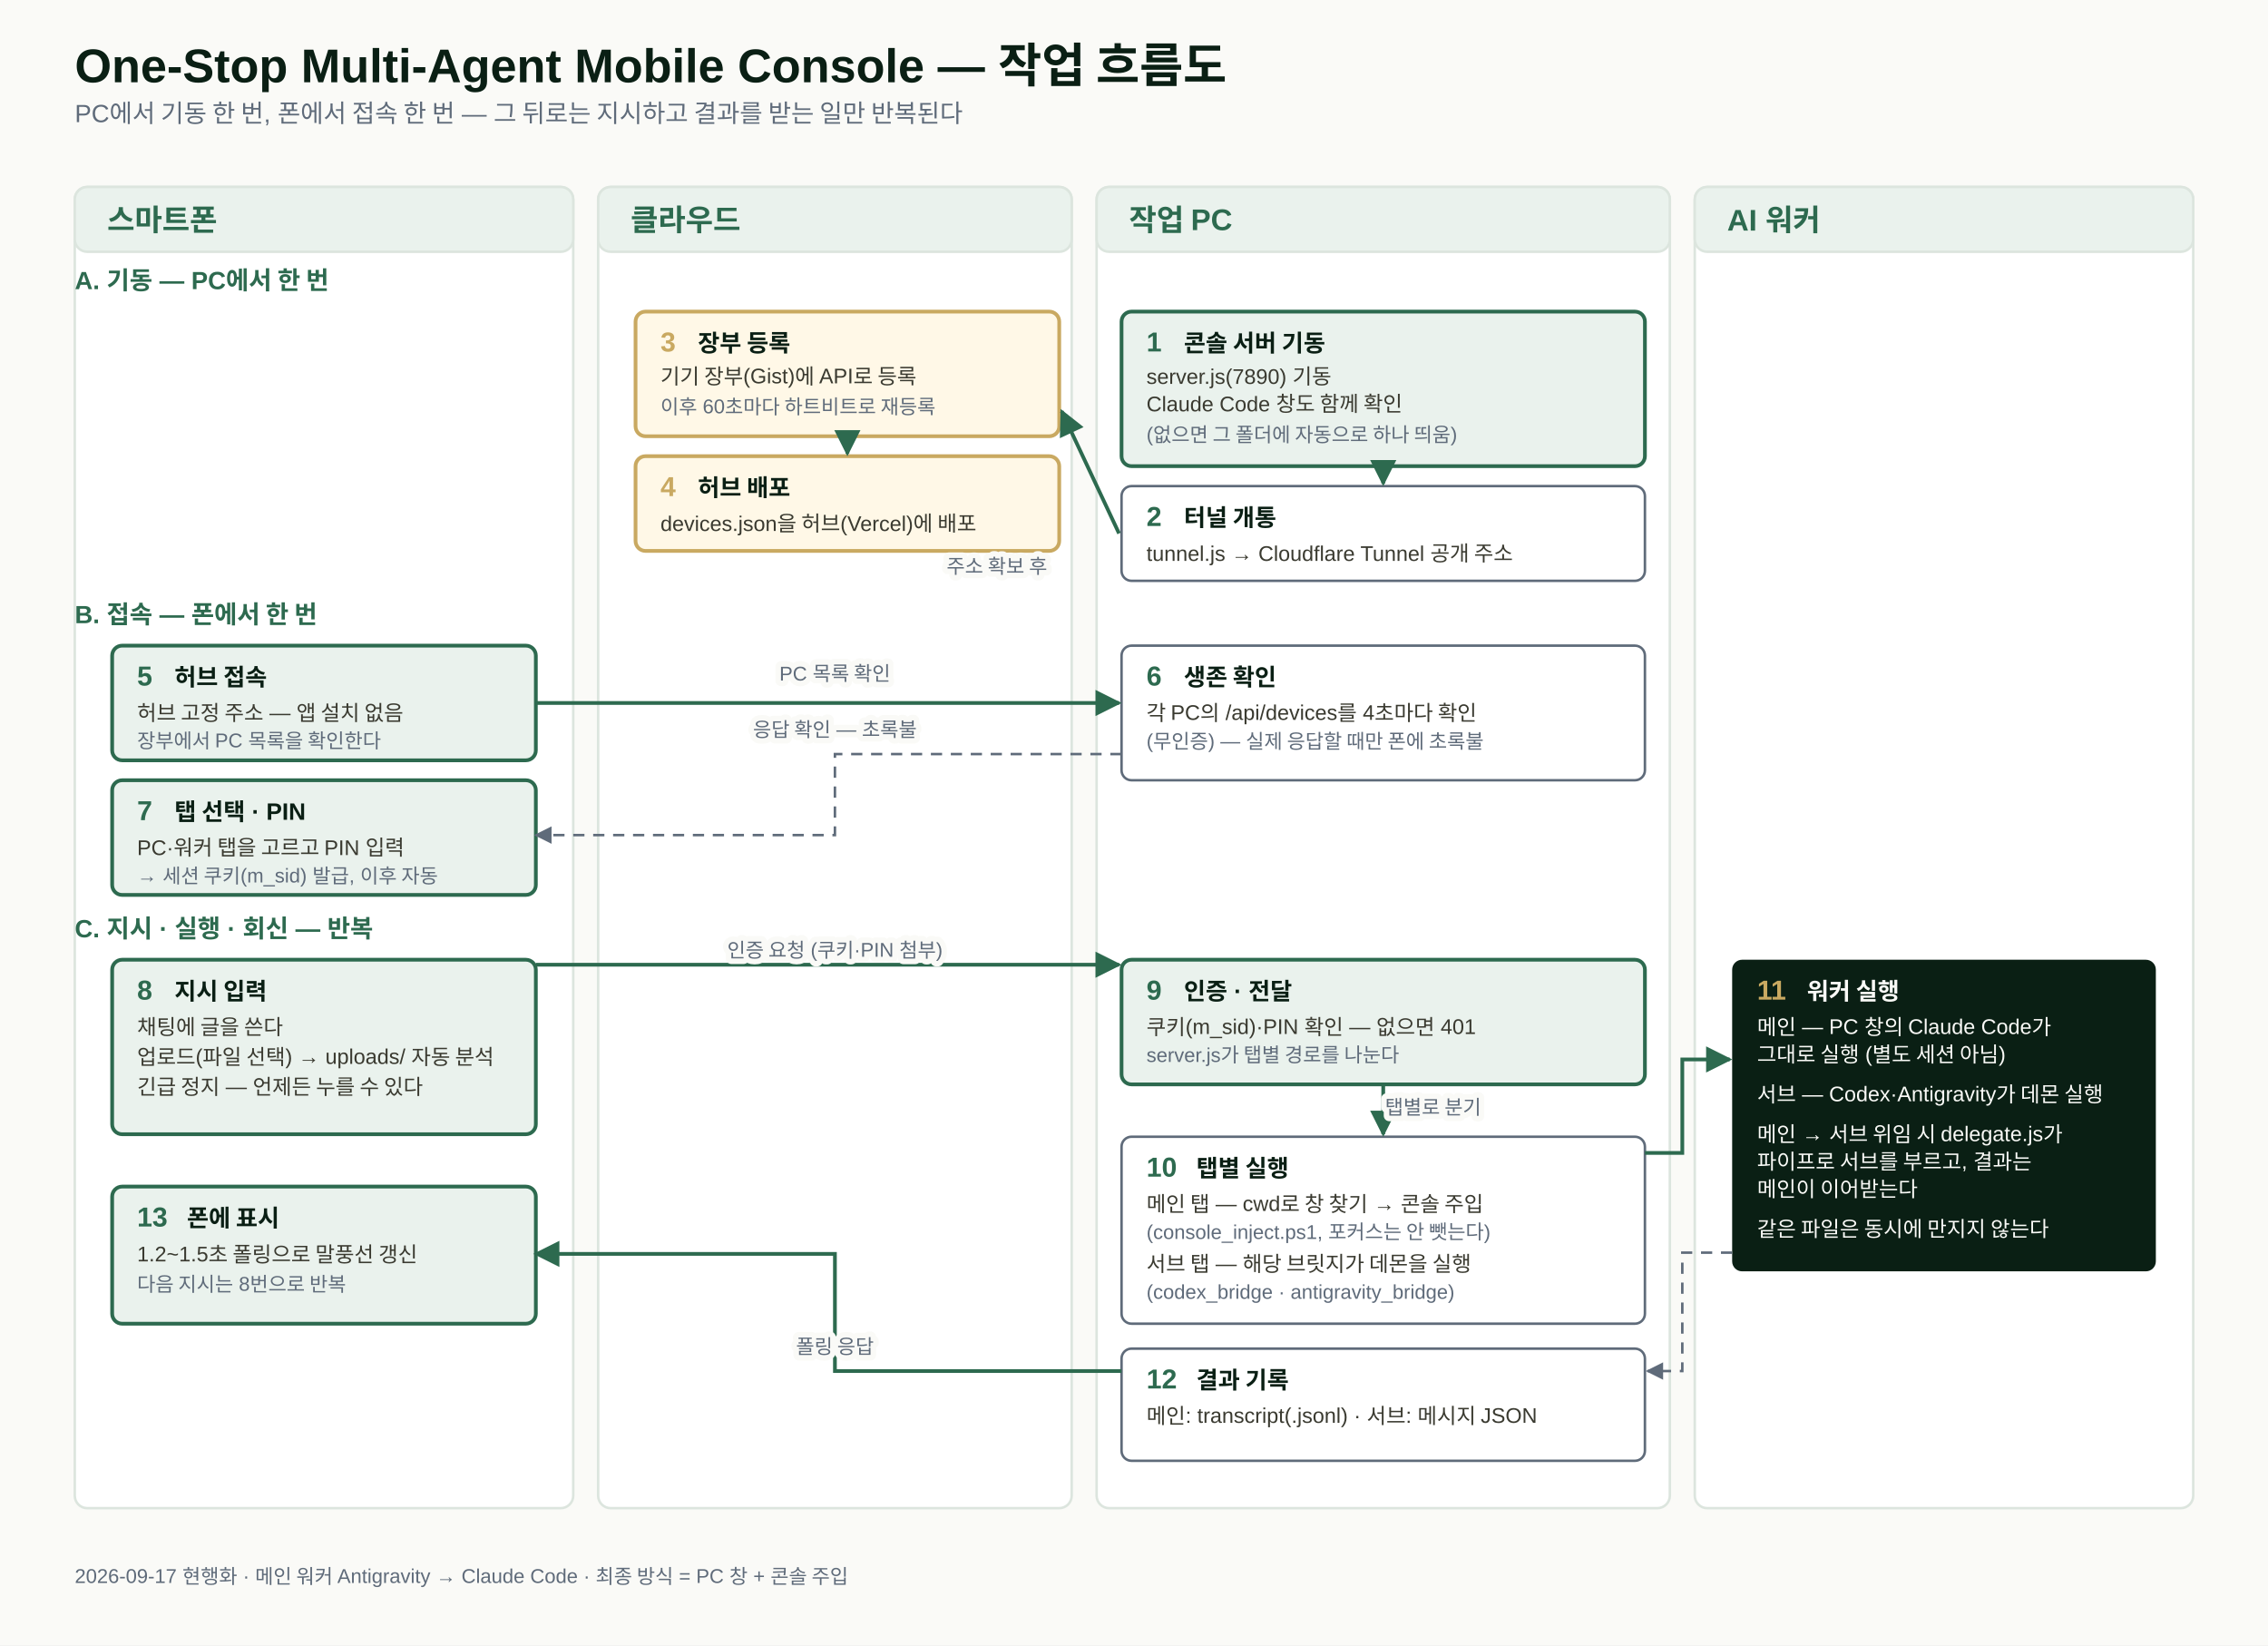
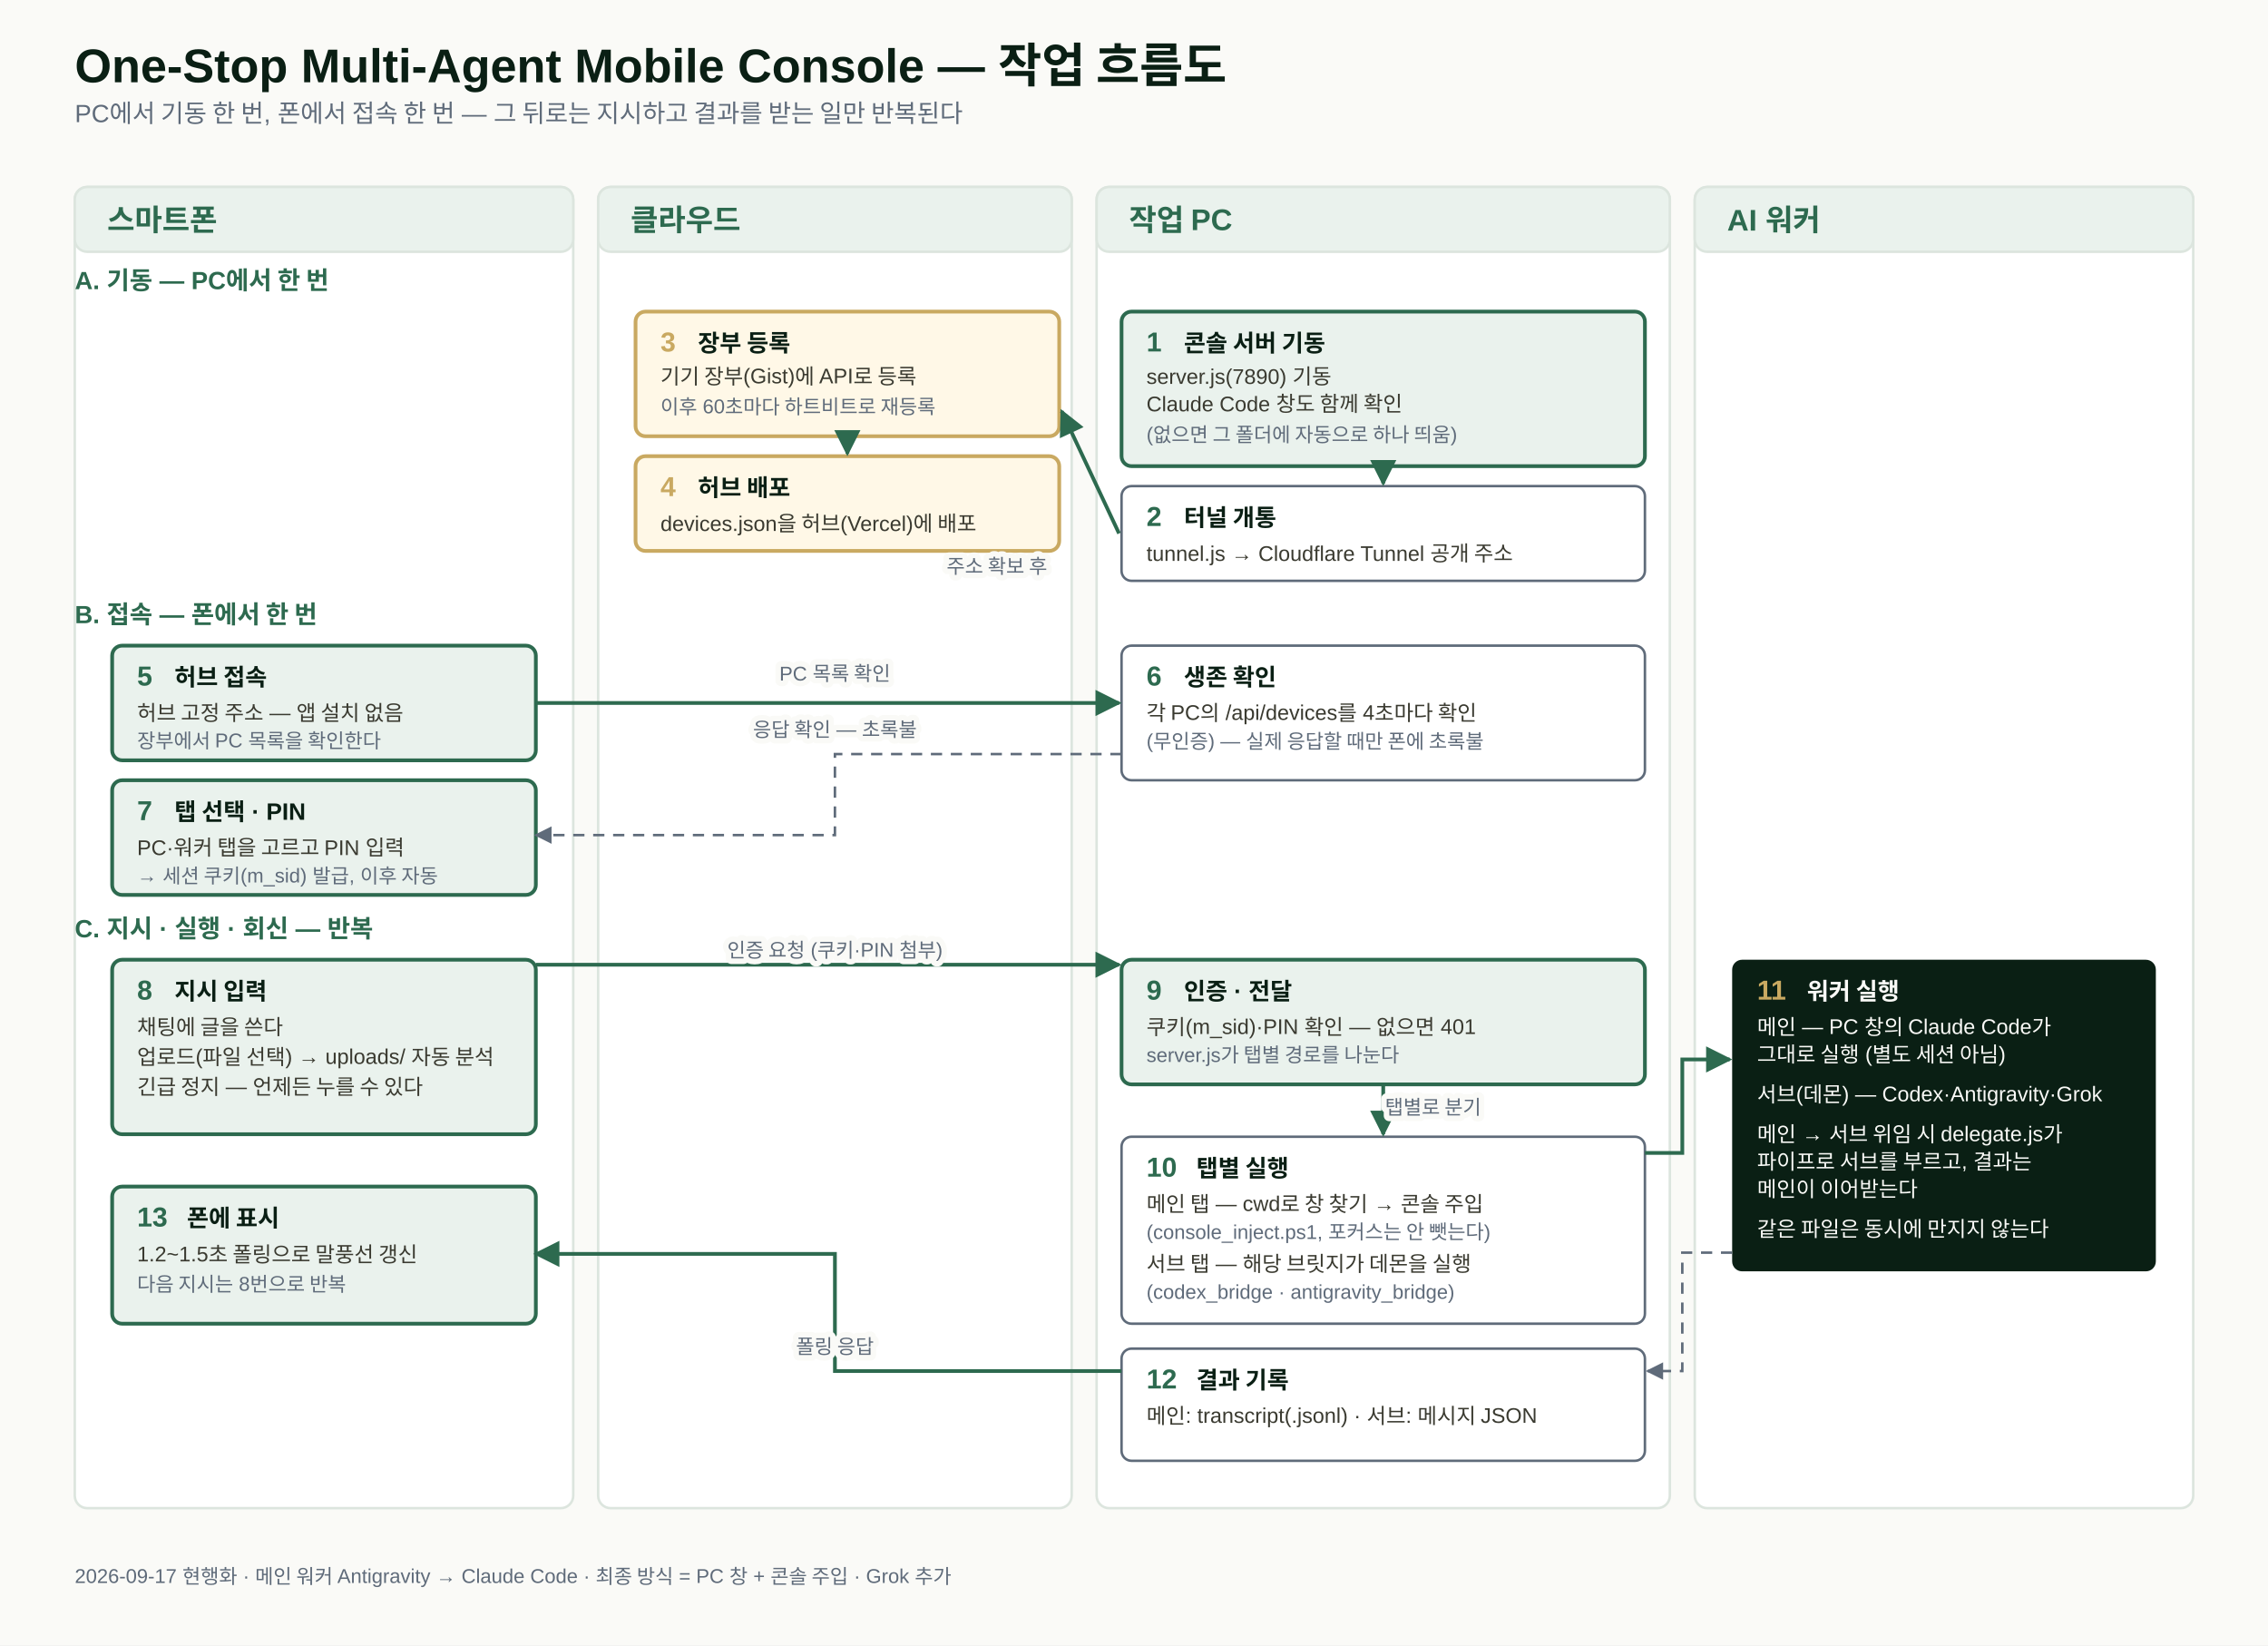
<svg xmlns="http://www.w3.org/2000/svg" width="1820" height="1320" viewBox="0 0 1820 1320" role="img" aria-labelledby="t d">
  <style>
    .bg{fill:#fafaf7}
    .lane{fill:#ffffff;stroke:#dce5de;stroke-width:2}
    .laneHead{fill:#eaf2ed;stroke:#dce5de;stroke-width:2}
    .bandLabel{font:700 20px 'Malgun Gothic',Arial,sans-serif;fill:#2d6a4f}
    .step{fill:#ffffff;stroke:#5f6b7a;stroke-width:2}
    .stepGreen{fill:#eaf2ed;stroke:#2d6a4f;stroke-width:3}
    .stepGold{fill:#fff8e7;stroke:#c9a961;stroke-width:3}
    .stepDark{fill:#0a1f14}
    .title{font:700 38px 'Malgun Gothic',Arial,sans-serif;fill:#0a1f14}
    .sub{font:20px 'Malgun Gothic',Arial,sans-serif;fill:#5f6b7a}
    .colHead{font:700 24px 'Malgun Gothic',Arial,sans-serif;fill:#2d6a4f}
    .num{font:700 22px 'Malgun Gothic',Arial,sans-serif;fill:#2d6a4f}
    .numLight{font:700 22px 'Malgun Gothic',Arial,sans-serif;fill:#c9a961}
    .head{font:700 19px 'Malgun Gothic',Arial,sans-serif;fill:#0a1f14}
    .headLight{font:700 19px 'Malgun Gothic',Arial,sans-serif;fill:#fafaf7}
    .body{font:17px 'Malgun Gothic',Arial,sans-serif;fill:#3a3a30}
    .bodyLight{font:17px 'Malgun Gothic',Arial,sans-serif;fill:#fafaf7}
    .note{font:16px 'Malgun Gothic',Arial,sans-serif;fill:#5f6b7a}
    .flow{stroke:#2d6a4f;stroke-width:3;fill:none;marker-end:url(#a)}
    .flowGold{stroke:#c9a961;stroke-width:3;fill:none;marker-end:url(#ag)}
    .flowGray{stroke:#5f6b7a;stroke-width:2;fill:none;stroke-dasharray:9 7;marker-end:url(#agr)}
    .edgeLabel{font:16px 'Malgun Gothic',Arial,sans-serif;fill:#5f6b7a;paint-order:stroke;stroke:#fafaf7;stroke-width:9;stroke-linejoin:round}
  </style>
  <defs>
    <marker id="a" viewBox="0 0 10 10" refX="9" refY="5" markerWidth="7" markerHeight="7" orient="auto-start-reverse">
      <path d="M 0 0 L 10 5 L 0 10 z" fill="#2d6a4f" />
    </marker>
    <marker id="ag" viewBox="0 0 10 10" refX="9" refY="5" markerWidth="7" markerHeight="7" orient="auto-start-reverse">
      <path d="M 0 0 L 10 5 L 0 10 z" fill="#c9a961" />
    </marker>
    <marker id="agr" viewBox="0 0 10 10" refX="9" refY="5" markerWidth="7" markerHeight="7" orient="auto-start-reverse">
      <path d="M 0 0 L 10 5 L 0 10 z" fill="#5f6b7a" />
    </marker>
  </defs>
  <rect class="bg" x="0" y="0" width="1820" height="1320" />
  <text class="title" x="60" y="66">One-Stop Multi-Agent Mobile Console — 작업 흐름도</text>
  <text class="sub" x="60" y="98">PC에서 기동 한 번, 폰에서 접속 한 번 — 그 뒤로는 지시하고 결과를 받는 일만 반복된다</text>
  <rect class="lane" x="60" y="150" width="400" height="1060" rx="10" />
  <rect class="laneHead" x="60" y="150" width="400" height="52" rx="10" />
  <text class="colHead" x="86" y="185">스마트폰</text>
  <rect class="lane" x="480" y="150" width="380" height="1060" rx="10" />
  <rect class="laneHead" x="480" y="150" width="380" height="52" rx="10" />
  <text class="colHead" x="506" y="185">클라우드</text>
  <rect class="lane" x="880" y="150" width="460" height="1060" rx="10" />
  <rect class="laneHead" x="880" y="150" width="460" height="52" rx="10" />
  <text class="colHead" x="906" y="185">작업 PC</text>
  <rect class="lane" x="1360" y="150" width="400" height="1060" rx="10" />
  <rect class="laneHead" x="1360" y="150" width="400" height="52" rx="10" />
  <text class="colHead" x="1386" y="185">AI 워커</text>
  <text class="bandLabel" x="60" y="232">A. 기동 — PC에서 한 번</text>
  <text class="bandLabel" x="60" y="500">B. 접속 — 폰에서 한 번</text>
  <text class="bandLabel" x="60" y="752">C. 지시 · 실행 · 회신 — 반복</text>
  <rect class="stepGreen" x="900" y="250" width="420" height="124" rx="8" />
  <text class="num" x="920" y="282">1</text>
  <text class="head" x="950" y="282">콘솔 서버 기동</text>
  <text class="body" x="920" y="308">server.js(7890) 기동</text>
  <text class="body" x="920" y="330">Claude Code 창도 함께 확인</text>
  <text class="note" x="920" y="354">(없으면 그 폴더에 자동으로 하나 띄움)</text>
  <rect class="step" x="900" y="390" width="420" height="76" rx="8" />
  <text class="num" x="920" y="422">2</text>
  <text class="head" x="950" y="422">터널 개통</text>
  <text class="body" x="920" y="450">tunnel.js → Cloudflare Tunnel 공개 주소</text>
  <rect class="stepGold" x="510" y="250" width="340" height="100" rx="8" />
  <text class="numLight" x="530" y="282">3</text>
  <text class="head" x="560" y="282">장부 등록</text>
  <text class="body" x="530" y="308">기기 장부(Gist)에 API로 등록</text>
  <text class="note" x="530" y="332">이후 60초마다 하트비트로 재등록</text>
  <rect class="stepGold" x="510" y="366" width="340" height="76" rx="8" />
  <text class="numLight" x="530" y="398">4</text>
  <text class="head" x="560" y="398">허브 배포</text>
  <text class="body" x="530" y="426">devices.json을 허브(Vercel)에 배포</text>
  <path class="flow" d="M 1110 374 L 1110 388" />
  <path class="flow" d="M 898 428 L 852 330" />
  <text class="edgeLabel" x="800" y="460" text-anchor="middle">주소 확보 후</text>
  <path class="flow" d="M 680 350 L 680 364" />
  <rect class="stepGreen" x="90" y="518" width="340" height="92" rx="8" />
  <text class="num" x="110" y="550">5</text>
  <text class="head" x="140" y="550">허브 접속</text>
  <text class="body" x="110" y="578">허브 고정 주소 — 앱 설치 없음</text>
  <text class="note" x="110" y="600">장부에서 PC 목록을 확인한다</text>
  <rect class="step" x="900" y="518" width="420" height="108" rx="8" />
  <text class="num" x="920" y="550">6</text>
  <text class="head" x="950" y="550">생존 확인</text>
  <text class="body" x="920" y="578">각 PC의 /api/devices를 4초마다 확인</text>
  <text class="note" x="920" y="600">(무인증) — 실제 응답할 때만 폰에 초록불</text>
  <rect class="stepGreen" x="90" y="626" width="340" height="92" rx="8" />
  <text class="num" x="110" y="658">7</text>
  <text class="head" x="140" y="658">탭 선택 · PIN</text>
  <text class="body" x="110" y="686">PC·워커 탭을 고르고 PIN 입력</text>
  <text class="note" x="110" y="708">→ 세션 쿠키(m_sid) 발급, 이후 자동</text>
  <path class="flow" d="M 430 564 L 898 564" />
  <text class="edgeLabel" x="670" y="546" text-anchor="middle">PC 목록 확인</text>
  <path class="flowGray" d="M 900 605 L 670 605 L 670 670 L 430 670" />
  <text class="edgeLabel" x="670" y="591" text-anchor="middle">응답 확인 — 초록불</text>
  <rect class="stepGreen" x="90" y="770" width="340" height="140" rx="8" />
  <text class="num" x="110" y="802">8</text>
  <text class="head" x="140" y="802">지시 입력</text>
  <text class="body" x="110" y="830">채팅에 글을 쓴다</text>
  <text class="body" x="110" y="854">업로드(파일 선택) → uploads/ 자동 분석</text>
  <text class="body" x="110" y="878">긴급 정지 — 언제든 누를 수 있다</text>
  <rect class="stepGreen" x="900" y="770" width="420" height="100" rx="8" />
  <text class="num" x="920" y="802">9</text>
  <text class="head" x="950" y="802">인증 · 전달</text>
  <text class="body" x="920" y="830">쿠키(m_sid)·PIN 확인 — 없으면 401</text>
  <text class="note" x="920" y="852">server.js가 탭별 경로를 나눈다</text>
  <rect class="step" x="900" y="912" width="420" height="150" rx="8" />
  <text class="num" x="920" y="944">10</text>
  <text class="head" x="960" y="944">탭별 실행</text>
  <text class="body" x="920" y="972">메인 탭 — cwd로 창 찾기 → 콘솔 주입</text>
  <text class="note" x="920" y="994">(console_inject.ps1, 포커스는 안 뺏는다)</text>
  <text class="body" x="920" y="1020">서브 탭 — 해당 브릿지가 데몬을 실행</text>
  <text class="note" x="920" y="1042">(codex_bridge · antigravity_bridge)</text>
  <rect class="stepDark" x="1390" y="770" width="340" height="250" rx="8" />
  <text class="numLight" x="1410" y="802">11</text>
  <text class="headLight" x="1450" y="802">워커 실행</text>
  <text class="bodyLight" x="1410" y="830">메인 — PC 창의 Claude Code가</text>
  <text class="bodyLight" x="1410" y="852">그대로 실행 (별도 세션 아님)</text>
-   <text class="bodyLight" x="1410" y="884">서브 — Codex·Antigravity가 데몬 실행</text>
+   <text class="bodyLight" x="1410" y="884">서브(데몬) — Codex·Antigravity·Grok</text>
  <text class="bodyLight" x="1410" y="916">메인 → 서브 위임 시 delegate.js가</text>
  <text class="bodyLight" x="1410" y="938">파이프로 서브를 부르고, 결과는</text>
  <text class="bodyLight" x="1410" y="960">메인이 이어받는다</text>
  <text class="bodyLight" x="1410" y="992">같은 파일은 동시에 만지지 않는다</text>
  <rect class="step" x="900" y="1082" width="420" height="90" rx="8" />
  <text class="num" x="920" y="1114">12</text>
  <text class="head" x="960" y="1114">결과 기록</text>
  <text class="body" x="920" y="1142">메인: transcript(.jsonl) · 서브: 메시지 JSON</text>
  <rect class="stepGreen" x="90" y="952" width="340" height="110" rx="8" />
  <text class="num" x="110" y="984">13</text>
  <text class="head" x="150" y="984">폰에 표시</text>
  <text class="body" x="110" y="1012">1.2~1.5초 폴링으로 말풍선 갱신</text>
  <text class="note" x="110" y="1036">다음 지시는 8번으로 반복</text>
  <path class="flow" d="M 430 774 L 898 774" />
  <text class="edgeLabel" x="670" y="768" text-anchor="middle">인증 요청 (쿠키·PIN 첨부)</text>
  <path class="flow" d="M 1110 870 L 1110 910" />
  <text class="edgeLabel" x="1150" y="894" text-anchor="middle">탭별로 분기</text>
  <path class="flow" d="M 1320 925 L 1350 925 L 1350 850 L 1388 850" />
  <path class="flowGray" d="M 1390 1005 L 1350 1005 L 1350 1100 L 1322 1100" />
  <path class="flow" d="M 900 1100 L 670 1100 L 670 1006 L 430 1006" />
  <text class="edgeLabel" x="670" y="1086" text-anchor="middle">폴링 응답</text>
-   <text class="note" x="60" y="1270">2026-09-17 현행화 · 메인 워커 Antigravity → Claude Code · 최종 방식 = PC 창 + 콘솔 주입</text>
+   <text class="note" x="60" y="1270">2026-09-17 현행화 · 메인 워커 Antigravity → Claude Code · 최종 방식 = PC 창 + 콘솔 주입 · Grok 추가</text>
</svg>
